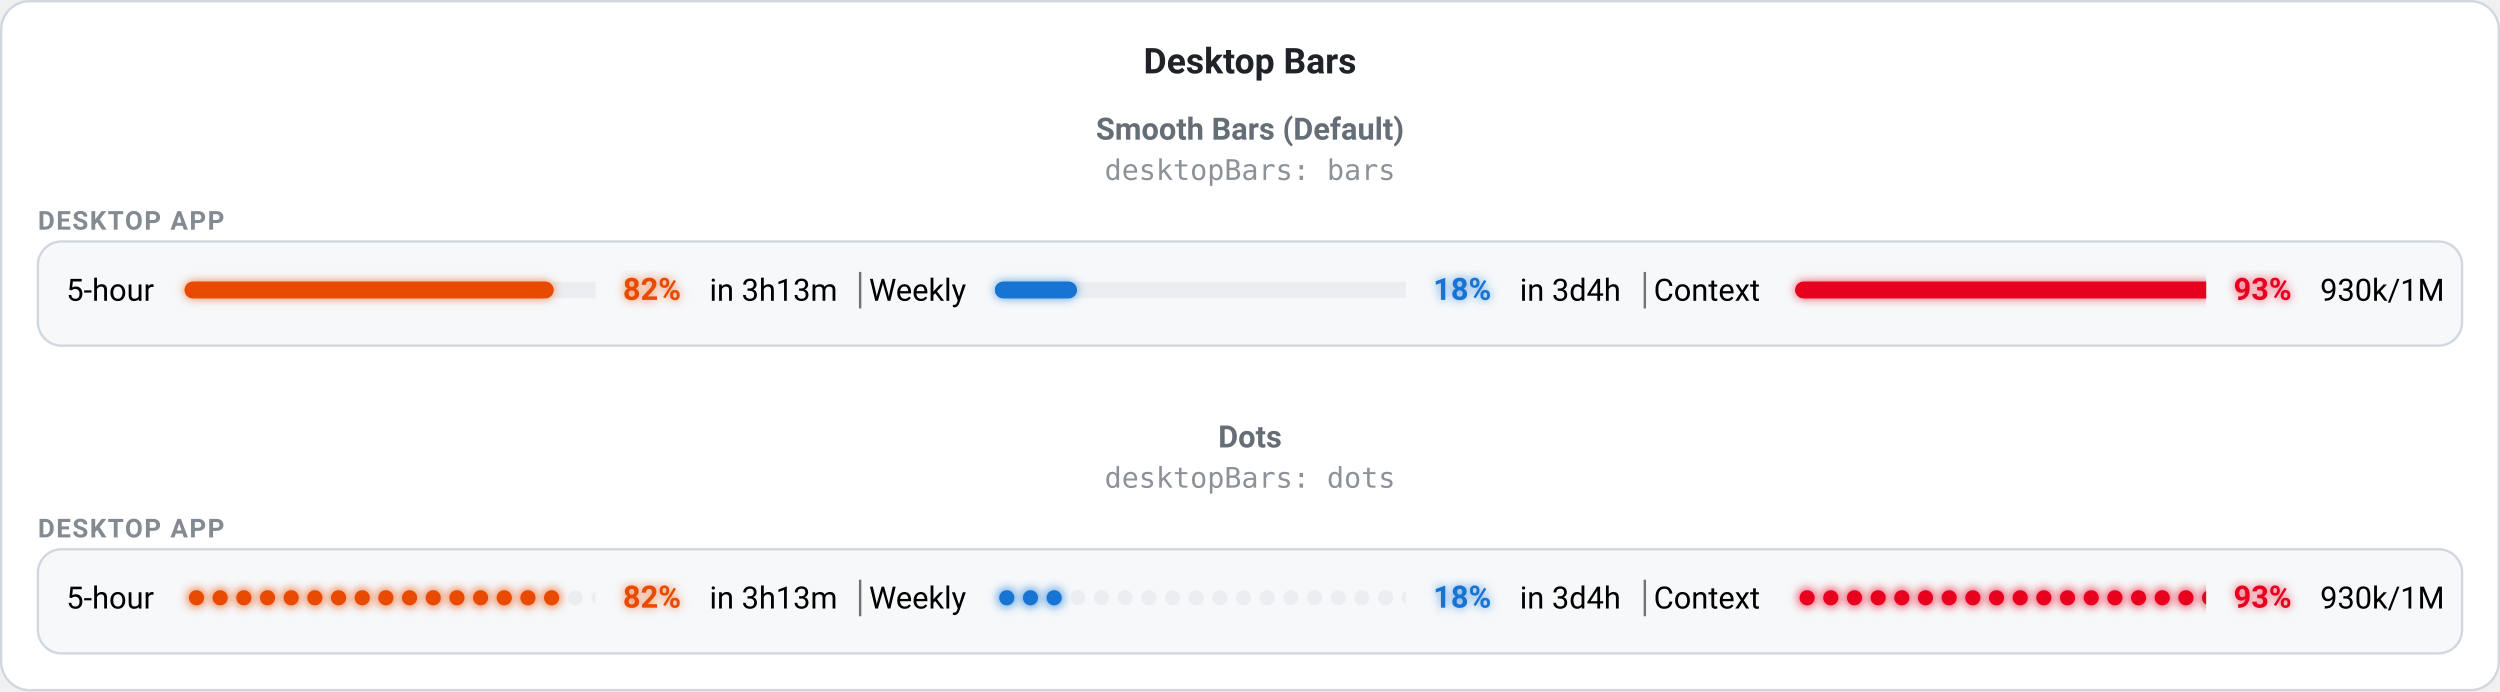
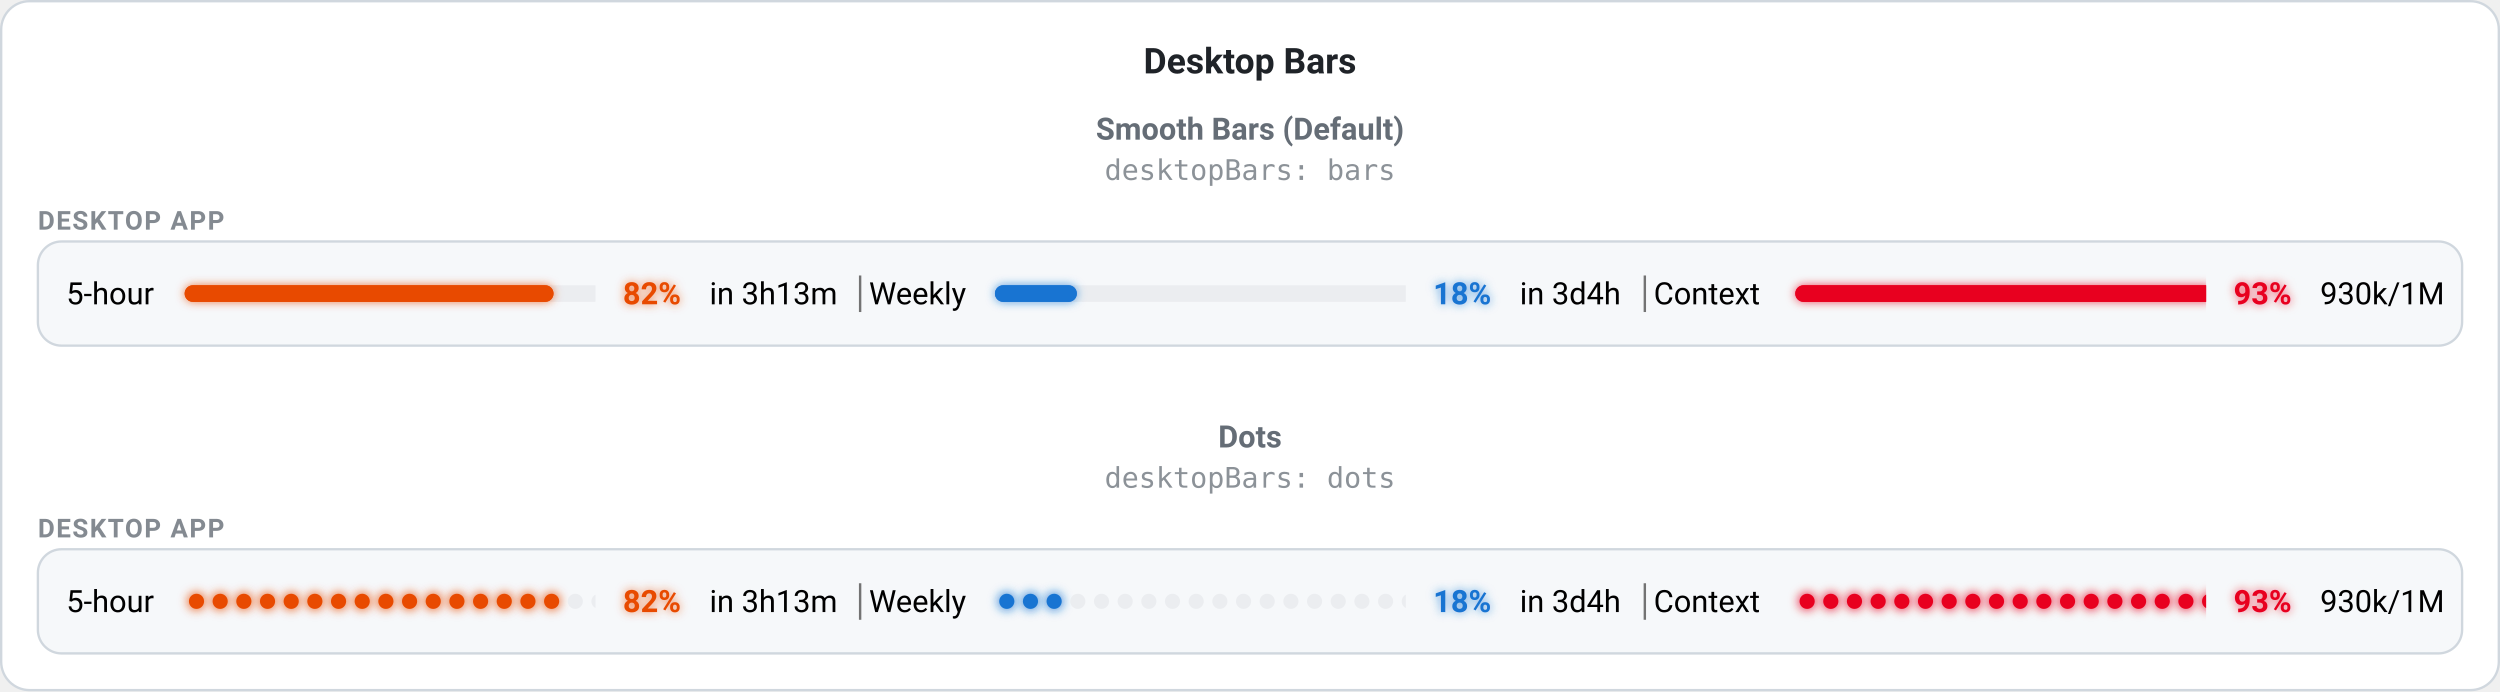
<svg xmlns="http://www.w3.org/2000/svg" width="1056" height="292" viewBox="0 0 1056 292">
  <rect x="0.5" y="0.5" width="1055" height="291" rx="12" fill="#FFFFFF" stroke="#D0D7DE" />
  <text x="528" y="31" font-family="'Segoe UI', system-ui, -apple-system, Roboto, sans-serif" font-size="15" font-weight="600" fill="#1F2328" text-anchor="middle">Desktop Bars</text>
  <text x="528" y="59" font-family="'Segoe UI', system-ui, -apple-system, Roboto, sans-serif" font-size="13" font-weight="600" fill="#656D76" text-anchor="middle">Smooth Bars (Default)</text>
  <text x="528" y="76" font-family="'Cascadia Mono', 'JetBrains Mono', Consolas, 'DejaVu Sans Mono', monospace" font-size="12" fill="#656D76" fill-opacity="0.75" text-anchor="middle" xml:space="preserve">desktopBars: bars</text>
  <text x="16" y="97" font-family="'Segoe UI', system-ui, -apple-system, Roboto, sans-serif" font-size="11" font-weight="600" letter-spacing="0.6" fill="#656D76" fill-opacity="0.8">DESKTOP APP</text>
  <rect x="16" y="102" width="1024" height="44" rx="10" fill="#F6F8FA" stroke="#D0D7DE" />
-   <text x="28.00" y="127.05" font-family="'Segoe UI', system-ui, -apple-system, Roboto, sans-serif" font-size="13" fill="#000000" textLength="42.00" lengthAdjust="spacing" xml:space="preserve">5-hour </text>
+   <text x="28.00" y="128.55" font-family="'Segoe UI', system-ui, -apple-system, Roboto, sans-serif" font-size="13" fill="#000000" textLength="42.00" lengthAdjust="spacing" xml:space="preserve">5-hour </text>
  <svg x="70.00" y="114" width="181.53" height="20" overflow="hidden">
    <svg x="0.00" y="0" width="206.00" height="20" viewBox="0 0 309 30" preserveAspectRatio="xMinYMid meet">
      <defs>
        <filter id="r1" x="-100%" y="-200%" width="300%" height="500%">
          <feGaussianBlur stdDeviation="3" />
        </filter>
      </defs>
      <defs>
        <clipPath id="c1">
-           <rect x="12" y="7.5" width="233.70" height="10.5" rx="5.25" />
+           <rect x="12" y="9.75" width="233.70" height="10.5" rx="5.25" />
        </clipPath>
      </defs>
-       <rect data-role="track" x="12" y="7.5" width="285" height="10.5" rx="5.25" fill="#EBEDF0" />
+       <rect data-role="track" x="12" y="9.75" width="285" height="10.5" rx="5.25" fill="#EBEDF0" />
      <g filter="url(#r1)" opacity="0.7">
        <g clip-path="url(#c1)">
-           <rect data-role="slice-halo-tip" x="12" y="7.5" width="233.70" height="10.5" fill="#E84A00" />
-           <rect data-role="slice-halo" x="12.00" y="7.5" width="233.70" height="10.5" fill="#E84A00" data-grow="82.0" />
+           <rect data-role="slice-halo-tip" x="12" y="9.75" width="233.70" height="10.5" fill="#E84A00" />
+           <rect data-role="slice-halo" x="12.00" y="9.75" width="233.70" height="10.5" fill="#E84A00" data-grow="82.0" />
        </g>
      </g>
      <g clip-path="url(#c1)">
-         <rect data-role="slice-tip" x="12" y="7.5" width="233.70" height="10.5" fill="#E84A00" />
-         <rect data-role="slice" x="12.00" y="7.5" width="233.70" height="10.5" fill="#E84A00" data-grow="82.0" />
+         <rect data-role="slice-tip" x="12" y="9.75" width="233.70" height="10.5" fill="#E84A00" />
+         <rect data-role="slice" x="12.00" y="9.75" width="233.70" height="10.5" fill="#E84A00" data-grow="82.0" />
      </g>
    </svg>
  </svg>
  <svg x="255.13" y="114" width="41.33" height="20" viewBox="0 0 62 30" preserveAspectRatio="xMinYMid meet">
    <defs>
      <filter id="r2" x="-100%" y="-200%" width="300%" height="500%">
        <feGaussianBlur stdDeviation="3" />
      </filter>
    </defs>
-     <text data-role="pct-halo" x="12" y="19.0" font-family="system-ui, -apple-system, 'Segoe UI', Roboto, sans-serif" font-size="19.5" font-weight="700" fill="#E84A00" filter="url(#r2)" opacity="0.7">82%</text>
-     <text data-role="pct" x="12" y="19.0" font-family="system-ui, -apple-system, 'Segoe UI', Roboto, sans-serif" font-size="19.5" font-weight="700" fill="#E84A00">82%</text>
-   </svg>
-   <text x="296.47" y="127.05" font-family="'Segoe UI', system-ui, -apple-system, Roboto, sans-serif" font-size="13" fill="#000000" textLength="58.80" lengthAdjust="spacing" xml:space="preserve"> in 3h13m</text>
-   <text x="355.27" y="127.05" font-family="'Segoe UI', system-ui, -apple-system, Roboto, sans-serif" font-size="13" fill="#737373" textLength="11.80" lengthAdjust="spacing" xml:space="preserve"> │ </text>
-   <text x="367.07" y="127.05" font-family="'Segoe UI', system-ui, -apple-system, Roboto, sans-serif" font-size="13" fill="#000000" textLength="45.20" lengthAdjust="spacing" xml:space="preserve">Weekly </text>
+     <text data-role="pct-halo" x="12" y="21.8" font-family="system-ui, -apple-system, 'Segoe UI', Roboto, sans-serif" font-size="19.5" font-weight="700" fill="#E84A00" filter="url(#r2)" opacity="0.7">82%</text>
+     <text data-role="pct" x="12" y="21.8" font-family="system-ui, -apple-system, 'Segoe UI', Roboto, sans-serif" font-size="19.5" font-weight="700" fill="#E84A00">82%</text>
+   </svg>
+   <text x="296.47" y="128.55" font-family="'Segoe UI', system-ui, -apple-system, Roboto, sans-serif" font-size="13" fill="#000000" textLength="58.80" lengthAdjust="spacing" xml:space="preserve"> in 3h13m</text>
+   <text x="355.27" y="128.55" font-family="'Segoe UI', system-ui, -apple-system, Roboto, sans-serif" font-size="13" fill="#737373" textLength="11.80" lengthAdjust="spacing" xml:space="preserve"> │ </text>
+   <text x="367.07" y="128.55" font-family="'Segoe UI', system-ui, -apple-system, Roboto, sans-serif" font-size="13" fill="#000000" textLength="45.20" lengthAdjust="spacing" xml:space="preserve">Weekly </text>
  <svg x="412.27" y="114" width="181.53" height="20" overflow="hidden">
    <svg x="0.00" y="0" width="206.00" height="20" viewBox="0 0 309 30" preserveAspectRatio="xMinYMid meet">
      <defs>
        <filter id="r3" x="-100%" y="-200%" width="300%" height="500%">
          <feGaussianBlur stdDeviation="3" />
        </filter>
      </defs>
      <defs>
        <clipPath id="c3">
-           <rect x="12" y="7.5" width="51.87" height="10.5" rx="5.25" />
+           <rect x="12" y="9.75" width="51.87" height="10.5" rx="5.25" />
        </clipPath>
      </defs>
-       <rect data-role="track" x="12" y="7.5" width="285" height="10.5" rx="5.25" fill="#EBEDF0" />
+       <rect data-role="track" x="12" y="9.75" width="285" height="10.5" rx="5.25" fill="#EBEDF0" />
      <g filter="url(#r3)" opacity="0.7">
        <g clip-path="url(#c3)">
-           <rect data-role="slice-halo-tip" x="12" y="7.5" width="51.87" height="10.5" fill="#1874D2" />
-           <rect data-role="slice-halo" x="12.00" y="7.5" width="51.87" height="10.5" fill="#1874D2" data-grow="18.2" />
+           <rect data-role="slice-halo-tip" x="12" y="9.75" width="51.87" height="10.5" fill="#1874D2" />
+           <rect data-role="slice-halo" x="12.00" y="9.75" width="51.87" height="10.5" fill="#1874D2" data-grow="18.2" />
        </g>
      </g>
      <g clip-path="url(#c3)">
-         <rect data-role="slice-tip" x="12" y="7.5" width="51.87" height="10.5" fill="#1874D2" />
-         <rect data-role="slice" x="12.00" y="7.5" width="51.87" height="10.5" fill="#1874D2" data-grow="18.2" />
+         <rect data-role="slice-tip" x="12" y="9.75" width="51.87" height="10.5" fill="#1874D2" />
+         <rect data-role="slice" x="12.00" y="9.75" width="51.87" height="10.5" fill="#1874D2" data-grow="18.2" />
      </g>
    </svg>
  </svg>
  <svg x="597.40" y="114" width="41.33" height="20" viewBox="0 0 62 30" preserveAspectRatio="xMinYMid meet">
    <defs>
      <filter id="r4" x="-100%" y="-200%" width="300%" height="500%">
        <feGaussianBlur stdDeviation="3" />
      </filter>
    </defs>
-     <text data-role="pct-halo" x="12" y="19.0" font-family="system-ui, -apple-system, 'Segoe UI', Roboto, sans-serif" font-size="19.5" font-weight="700" fill="#1874D2" filter="url(#r4)" opacity="0.7">18%</text>
-     <text data-role="pct" x="12" y="19.0" font-family="system-ui, -apple-system, 'Segoe UI', Roboto, sans-serif" font-size="19.5" font-weight="700" fill="#1874D2">18%</text>
-   </svg>
-   <text x="638.73" y="127.05" font-family="'Segoe UI', system-ui, -apple-system, Roboto, sans-serif" font-size="13" fill="#000000" textLength="48.00" lengthAdjust="spacing" xml:space="preserve"> in 3d4h</text>
-   <text x="686.73" y="127.05" font-family="'Segoe UI', system-ui, -apple-system, Roboto, sans-serif" font-size="13" fill="#737373" textLength="11.80" lengthAdjust="spacing" xml:space="preserve"> │ </text>
-   <text x="698.53" y="127.05" font-family="'Segoe UI', system-ui, -apple-system, Roboto, sans-serif" font-size="13" fill="#000000" textLength="51.80" lengthAdjust="spacing" xml:space="preserve">Context </text>
+     <text data-role="pct-halo" x="12" y="21.8" font-family="system-ui, -apple-system, 'Segoe UI', Roboto, sans-serif" font-size="19.5" font-weight="700" fill="#1874D2" filter="url(#r4)" opacity="0.7">18%</text>
+     <text data-role="pct" x="12" y="21.8" font-family="system-ui, -apple-system, 'Segoe UI', Roboto, sans-serif" font-size="19.5" font-weight="700" fill="#1874D2">18%</text>
+   </svg>
+   <text x="638.73" y="128.55" font-family="'Segoe UI', system-ui, -apple-system, Roboto, sans-serif" font-size="13" fill="#000000" textLength="48.00" lengthAdjust="spacing" xml:space="preserve"> in 3d4h</text>
+   <text x="686.73" y="128.55" font-family="'Segoe UI', system-ui, -apple-system, Roboto, sans-serif" font-size="13" fill="#737373" textLength="11.80" lengthAdjust="spacing" xml:space="preserve"> │ </text>
+   <text x="698.53" y="128.55" font-family="'Segoe UI', system-ui, -apple-system, Roboto, sans-serif" font-size="13" fill="#000000" textLength="51.80" lengthAdjust="spacing" xml:space="preserve">Context </text>
  <svg x="750.33" y="114" width="181.53" height="20" overflow="hidden">
    <svg x="0.00" y="0" width="206.00" height="20" viewBox="0 0 309 30" preserveAspectRatio="xMinYMid meet">
      <defs>
        <filter id="r5" x="-100%" y="-200%" width="300%" height="500%">
          <feGaussianBlur stdDeviation="3" />
        </filter>
      </defs>
      <defs>
        <clipPath id="c5">
-           <rect x="12" y="7.5" width="265.05" height="10.5" rx="5.25" />
+           <rect x="12" y="9.75" width="265.05" height="10.5" rx="5.25" />
        </clipPath>
      </defs>
-       <rect data-role="track" x="12" y="7.5" width="285" height="10.5" rx="5.25" fill="#EBEDF0" />
+       <rect data-role="track" x="12" y="9.75" width="285" height="10.5" rx="5.25" fill="#EBEDF0" />
      <g filter="url(#r5)" opacity="0.7">
        <g clip-path="url(#c5)">
-           <rect data-role="slice-halo-tip" x="12" y="7.5" width="265.05" height="10.5" fill="#E8001F" />
-           <rect data-role="slice-halo" x="12.00" y="7.5" width="265.05" height="10.5" fill="#E8001F" data-grow="93.0" />
+           <rect data-role="slice-halo-tip" x="12" y="9.75" width="265.05" height="10.5" fill="#E8001F" />
+           <rect data-role="slice-halo" x="12.00" y="9.75" width="265.05" height="10.5" fill="#E8001F" data-grow="93.0" />
        </g>
      </g>
      <g clip-path="url(#c5)">
-         <rect data-role="slice-tip" x="12" y="7.5" width="265.05" height="10.5" fill="#E8001F" />
-         <rect data-role="slice" x="12.00" y="7.5" width="265.05" height="10.5" fill="#E8001F" data-grow="93.0" />
+         <rect data-role="slice-tip" x="12" y="9.75" width="265.05" height="10.5" fill="#E8001F" />
+         <rect data-role="slice" x="12.00" y="9.75" width="265.05" height="10.5" fill="#E8001F" data-grow="93.0" />
      </g>
    </svg>
  </svg>
  <svg x="935.47" y="114" width="41.33" height="20" viewBox="0 0 62 30" preserveAspectRatio="xMinYMid meet">
    <defs>
      <filter id="r6" x="-100%" y="-200%" width="300%" height="500%">
        <feGaussianBlur stdDeviation="3" />
      </filter>
    </defs>
-     <text data-role="pct-halo" x="12" y="19.0" font-family="system-ui, -apple-system, 'Segoe UI', Roboto, sans-serif" font-size="19.5" font-weight="700" fill="#E8001F" filter="url(#r6)" opacity="0.7">93%</text>
-     <text data-role="pct" x="12" y="19.0" font-family="system-ui, -apple-system, 'Segoe UI', Roboto, sans-serif" font-size="19.5" font-weight="700" fill="#E8001F">93%</text>
-   </svg>
-   <text x="976.80" y="127.05" font-family="'Segoe UI', system-ui, -apple-system, Roboto, sans-serif" font-size="13" fill="#000000" textLength="51.20" lengthAdjust="spacing" xml:space="preserve"> 930k/1M</text>
+     <text data-role="pct-halo" x="12" y="21.8" font-family="system-ui, -apple-system, 'Segoe UI', Roboto, sans-serif" font-size="19.5" font-weight="700" fill="#E8001F" filter="url(#r6)" opacity="0.7">93%</text>
+     <text data-role="pct" x="12" y="21.8" font-family="system-ui, -apple-system, 'Segoe UI', Roboto, sans-serif" font-size="19.5" font-weight="700" fill="#E8001F">93%</text>
+   </svg>
+   <text x="976.80" y="128.55" font-family="'Segoe UI', system-ui, -apple-system, Roboto, sans-serif" font-size="13" fill="#000000" textLength="51.20" lengthAdjust="spacing" xml:space="preserve"> 930k/1M</text>
  <text x="528" y="189" font-family="'Segoe UI', system-ui, -apple-system, Roboto, sans-serif" font-size="13" font-weight="600" fill="#656D76" text-anchor="middle">Dots</text>
  <text x="528" y="206" font-family="'Cascadia Mono', 'JetBrains Mono', Consolas, 'DejaVu Sans Mono', monospace" font-size="12" fill="#656D76" fill-opacity="0.75" text-anchor="middle" xml:space="preserve">desktopBars: dots</text>
  <text x="16" y="227" font-family="'Segoe UI', system-ui, -apple-system, Roboto, sans-serif" font-size="11" font-weight="600" letter-spacing="0.6" fill="#656D76" fill-opacity="0.8">DESKTOP APP</text>
  <rect x="16" y="232" width="1024" height="44" rx="10" fill="#F6F8FA" stroke="#D0D7DE" />
-   <text x="28.00" y="257.05" font-family="'Segoe UI', system-ui, -apple-system, Roboto, sans-serif" font-size="13" fill="#000000" textLength="42.00" lengthAdjust="spacing" xml:space="preserve">5-hour </text>
+   <text x="28.00" y="258.55" font-family="'Segoe UI', system-ui, -apple-system, Roboto, sans-serif" font-size="13" fill="#000000" textLength="42.00" lengthAdjust="spacing" xml:space="preserve">5-hour </text>
  <svg x="70.00" y="244" width="181.53" height="20" overflow="hidden">
    <svg x="0.00" y="0" width="206.00" height="20" viewBox="0 0 309 30" preserveAspectRatio="xMinYMid meet">
      <defs>
        <filter id="r7" x="-100%" y="-200%" width="300%" height="500%">
          <feGaussianBlur stdDeviation="3" />
        </filter>
      </defs>
-       <circle data-role="dot-halo" cx="19.5" cy="12.75" r="6" fill="#E84A00" filter="url(#r7)" opacity="0.7" />
-       <circle data-role="dot" cx="19.5" cy="12.75" r="4.8" fill="#E84A00" />
-       <circle data-role="dot-halo" cx="34.5" cy="12.75" r="6" fill="#E84A00" filter="url(#r7)" opacity="0.7" />
-       <circle data-role="dot" cx="34.5" cy="12.75" r="4.8" fill="#E84A00" />
-       <circle data-role="dot-halo" cx="49.5" cy="12.75" r="6" fill="#E84A00" filter="url(#r7)" opacity="0.7" />
-       <circle data-role="dot" cx="49.5" cy="12.75" r="4.8" fill="#E84A00" />
-       <circle data-role="dot-halo" cx="64.5" cy="12.75" r="6" fill="#E84A00" filter="url(#r7)" opacity="0.7" />
-       <circle data-role="dot" cx="64.5" cy="12.75" r="4.8" fill="#E84A00" />
-       <circle data-role="dot-halo" cx="79.5" cy="12.75" r="6" fill="#E84A00" filter="url(#r7)" opacity="0.7" />
-       <circle data-role="dot" cx="79.5" cy="12.75" r="4.8" fill="#E84A00" />
-       <circle data-role="dot-halo" cx="94.5" cy="12.75" r="6" fill="#E84A00" filter="url(#r7)" opacity="0.7" />
-       <circle data-role="dot" cx="94.5" cy="12.75" r="4.8" fill="#E84A00" />
-       <circle data-role="dot-halo" cx="109.5" cy="12.75" r="6" fill="#E84A00" filter="url(#r7)" opacity="0.7" />
-       <circle data-role="dot" cx="109.5" cy="12.75" r="4.8" fill="#E84A00" />
-       <circle data-role="dot-halo" cx="124.5" cy="12.75" r="6" fill="#E84A00" filter="url(#r7)" opacity="0.7" />
-       <circle data-role="dot" cx="124.5" cy="12.75" r="4.8" fill="#E84A00" />
-       <circle data-role="dot-halo" cx="139.5" cy="12.75" r="6" fill="#E84A00" filter="url(#r7)" opacity="0.7" />
-       <circle data-role="dot" cx="139.5" cy="12.75" r="4.8" fill="#E84A00" />
-       <circle data-role="dot-halo" cx="154.5" cy="12.75" r="6" fill="#E84A00" filter="url(#r7)" opacity="0.7" />
-       <circle data-role="dot" cx="154.5" cy="12.75" r="4.8" fill="#E84A00" />
-       <circle data-role="dot-halo" cx="169.5" cy="12.75" r="6" fill="#E84A00" filter="url(#r7)" opacity="0.7" />
-       <circle data-role="dot" cx="169.5" cy="12.75" r="4.8" fill="#E84A00" />
-       <circle data-role="dot-halo" cx="184.5" cy="12.75" r="6" fill="#E84A00" filter="url(#r7)" opacity="0.7" />
-       <circle data-role="dot" cx="184.5" cy="12.75" r="4.8" fill="#E84A00" />
-       <circle data-role="dot-halo" cx="199.5" cy="12.75" r="6" fill="#E84A00" filter="url(#r7)" opacity="0.7" />
-       <circle data-role="dot" cx="199.5" cy="12.75" r="4.8" fill="#E84A00" />
-       <circle data-role="dot-halo" cx="214.5" cy="12.75" r="6" fill="#E84A00" filter="url(#r7)" opacity="0.7" />
-       <circle data-role="dot" cx="214.5" cy="12.75" r="4.8" fill="#E84A00" />
-       <circle data-role="dot-halo" cx="229.5" cy="12.75" r="6" fill="#E84A00" filter="url(#r7)" opacity="0.7" />
-       <circle data-role="dot" cx="229.5" cy="12.75" r="4.8" fill="#E84A00" />
-       <circle data-role="dot-halo" cx="244.5" cy="12.75" r="6" fill="#E84A00" filter="url(#r7)" opacity="0.7" />
-       <circle data-role="dot" cx="244.5" cy="12.75" r="4.8" fill="#E84A00" />
-       <circle data-role="dot" cx="259.5" cy="12.75" r="4.8" fill="#EBEDF0" />
-       <circle data-role="dot" cx="274.5" cy="12.75" r="4.8" fill="#EBEDF0" />
-       <circle data-role="dot" cx="289.5" cy="12.75" r="4.8" fill="#EBEDF0" />
+       <circle data-role="dot-halo" cx="19.5" cy="15" r="6" fill="#E84A00" filter="url(#r7)" opacity="0.7" />
+       <circle data-role="dot" cx="19.5" cy="15" r="4.8" fill="#E84A00" />
+       <circle data-role="dot-halo" cx="34.5" cy="15" r="6" fill="#E84A00" filter="url(#r7)" opacity="0.7" />
+       <circle data-role="dot" cx="34.5" cy="15" r="4.8" fill="#E84A00" />
+       <circle data-role="dot-halo" cx="49.5" cy="15" r="6" fill="#E84A00" filter="url(#r7)" opacity="0.7" />
+       <circle data-role="dot" cx="49.5" cy="15" r="4.8" fill="#E84A00" />
+       <circle data-role="dot-halo" cx="64.5" cy="15" r="6" fill="#E84A00" filter="url(#r7)" opacity="0.7" />
+       <circle data-role="dot" cx="64.5" cy="15" r="4.8" fill="#E84A00" />
+       <circle data-role="dot-halo" cx="79.5" cy="15" r="6" fill="#E84A00" filter="url(#r7)" opacity="0.7" />
+       <circle data-role="dot" cx="79.5" cy="15" r="4.8" fill="#E84A00" />
+       <circle data-role="dot-halo" cx="94.5" cy="15" r="6" fill="#E84A00" filter="url(#r7)" opacity="0.7" />
+       <circle data-role="dot" cx="94.5" cy="15" r="4.8" fill="#E84A00" />
+       <circle data-role="dot-halo" cx="109.5" cy="15" r="6" fill="#E84A00" filter="url(#r7)" opacity="0.7" />
+       <circle data-role="dot" cx="109.5" cy="15" r="4.8" fill="#E84A00" />
+       <circle data-role="dot-halo" cx="124.5" cy="15" r="6" fill="#E84A00" filter="url(#r7)" opacity="0.7" />
+       <circle data-role="dot" cx="124.5" cy="15" r="4.8" fill="#E84A00" />
+       <circle data-role="dot-halo" cx="139.5" cy="15" r="6" fill="#E84A00" filter="url(#r7)" opacity="0.7" />
+       <circle data-role="dot" cx="139.5" cy="15" r="4.8" fill="#E84A00" />
+       <circle data-role="dot-halo" cx="154.5" cy="15" r="6" fill="#E84A00" filter="url(#r7)" opacity="0.7" />
+       <circle data-role="dot" cx="154.5" cy="15" r="4.8" fill="#E84A00" />
+       <circle data-role="dot-halo" cx="169.5" cy="15" r="6" fill="#E84A00" filter="url(#r7)" opacity="0.7" />
+       <circle data-role="dot" cx="169.5" cy="15" r="4.8" fill="#E84A00" />
+       <circle data-role="dot-halo" cx="184.5" cy="15" r="6" fill="#E84A00" filter="url(#r7)" opacity="0.7" />
+       <circle data-role="dot" cx="184.5" cy="15" r="4.8" fill="#E84A00" />
+       <circle data-role="dot-halo" cx="199.5" cy="15" r="6" fill="#E84A00" filter="url(#r7)" opacity="0.7" />
+       <circle data-role="dot" cx="199.5" cy="15" r="4.8" fill="#E84A00" />
+       <circle data-role="dot-halo" cx="214.5" cy="15" r="6" fill="#E84A00" filter="url(#r7)" opacity="0.7" />
+       <circle data-role="dot" cx="214.5" cy="15" r="4.8" fill="#E84A00" />
+       <circle data-role="dot-halo" cx="229.5" cy="15" r="6" fill="#E84A00" filter="url(#r7)" opacity="0.7" />
+       <circle data-role="dot" cx="229.5" cy="15" r="4.8" fill="#E84A00" />
+       <circle data-role="dot-halo" cx="244.5" cy="15" r="6" fill="#E84A00" filter="url(#r7)" opacity="0.7" />
+       <circle data-role="dot" cx="244.5" cy="15" r="4.8" fill="#E84A00" />
+       <circle data-role="dot" cx="259.5" cy="15" r="4.8" fill="#EBEDF0" />
+       <circle data-role="dot" cx="274.5" cy="15" r="4.8" fill="#EBEDF0" />
+       <circle data-role="dot" cx="289.5" cy="15" r="4.8" fill="#EBEDF0" />
    </svg>
  </svg>
  <svg x="255.13" y="244" width="41.33" height="20" viewBox="0 0 62 30" preserveAspectRatio="xMinYMid meet">
    <defs>
      <filter id="r8" x="-100%" y="-200%" width="300%" height="500%">
        <feGaussianBlur stdDeviation="3" />
      </filter>
    </defs>
-     <text data-role="pct-halo" x="12" y="19.0" font-family="system-ui, -apple-system, 'Segoe UI', Roboto, sans-serif" font-size="19.5" font-weight="700" fill="#E84A00" filter="url(#r8)" opacity="0.7">82%</text>
-     <text data-role="pct" x="12" y="19.0" font-family="system-ui, -apple-system, 'Segoe UI', Roboto, sans-serif" font-size="19.5" font-weight="700" fill="#E84A00">82%</text>
-   </svg>
-   <text x="296.47" y="257.05" font-family="'Segoe UI', system-ui, -apple-system, Roboto, sans-serif" font-size="13" fill="#000000" textLength="58.80" lengthAdjust="spacing" xml:space="preserve"> in 3h13m</text>
-   <text x="355.27" y="257.05" font-family="'Segoe UI', system-ui, -apple-system, Roboto, sans-serif" font-size="13" fill="#737373" textLength="11.80" lengthAdjust="spacing" xml:space="preserve"> │ </text>
-   <text x="367.07" y="257.05" font-family="'Segoe UI', system-ui, -apple-system, Roboto, sans-serif" font-size="13" fill="#000000" textLength="45.20" lengthAdjust="spacing" xml:space="preserve">Weekly </text>
+     <text data-role="pct-halo" x="12" y="21.8" font-family="system-ui, -apple-system, 'Segoe UI', Roboto, sans-serif" font-size="19.5" font-weight="700" fill="#E84A00" filter="url(#r8)" opacity="0.7">82%</text>
+     <text data-role="pct" x="12" y="21.8" font-family="system-ui, -apple-system, 'Segoe UI', Roboto, sans-serif" font-size="19.5" font-weight="700" fill="#E84A00">82%</text>
+   </svg>
+   <text x="296.47" y="258.55" font-family="'Segoe UI', system-ui, -apple-system, Roboto, sans-serif" font-size="13" fill="#000000" textLength="58.80" lengthAdjust="spacing" xml:space="preserve"> in 3h13m</text>
+   <text x="355.27" y="258.55" font-family="'Segoe UI', system-ui, -apple-system, Roboto, sans-serif" font-size="13" fill="#737373" textLength="11.80" lengthAdjust="spacing" xml:space="preserve"> │ </text>
+   <text x="367.07" y="258.55" font-family="'Segoe UI', system-ui, -apple-system, Roboto, sans-serif" font-size="13" fill="#000000" textLength="45.20" lengthAdjust="spacing" xml:space="preserve">Weekly </text>
  <svg x="412.27" y="244" width="181.53" height="20" overflow="hidden">
    <svg x="0.00" y="0" width="206.00" height="20" viewBox="0 0 309 30" preserveAspectRatio="xMinYMid meet">
      <defs>
        <filter id="r9" x="-100%" y="-200%" width="300%" height="500%">
          <feGaussianBlur stdDeviation="3" />
        </filter>
      </defs>
-       <circle data-role="dot-halo" cx="19.5" cy="12.75" r="6" fill="#1874D2" filter="url(#r9)" opacity="0.7" />
-       <circle data-role="dot" cx="19.5" cy="12.75" r="4.8" fill="#1874D2" />
-       <circle data-role="dot-halo" cx="34.5" cy="12.75" r="6" fill="#1874D2" filter="url(#r9)" opacity="0.7" />
-       <circle data-role="dot" cx="34.5" cy="12.75" r="4.8" fill="#1874D2" />
-       <circle data-role="dot-halo" cx="49.5" cy="12.75" r="6" fill="#1874D2" filter="url(#r9)" opacity="0.7" />
-       <circle data-role="dot" cx="49.5" cy="12.75" r="4.8" fill="#1874D2" />
-       <circle data-role="dot" cx="64.5" cy="12.75" r="4.8" fill="#EBEDF0" />
-       <circle data-role="dot" cx="79.5" cy="12.75" r="4.8" fill="#EBEDF0" />
-       <circle data-role="dot" cx="94.5" cy="12.75" r="4.8" fill="#EBEDF0" />
-       <circle data-role="dot" cx="109.5" cy="12.75" r="4.8" fill="#EBEDF0" />
-       <circle data-role="dot" cx="124.5" cy="12.75" r="4.8" fill="#EBEDF0" />
-       <circle data-role="dot" cx="139.5" cy="12.75" r="4.8" fill="#EBEDF0" />
-       <circle data-role="dot" cx="154.5" cy="12.75" r="4.8" fill="#EBEDF0" />
-       <circle data-role="dot" cx="169.5" cy="12.75" r="4.8" fill="#EBEDF0" />
-       <circle data-role="dot" cx="184.5" cy="12.75" r="4.8" fill="#EBEDF0" />
-       <circle data-role="dot" cx="199.5" cy="12.75" r="4.8" fill="#EBEDF0" />
-       <circle data-role="dot" cx="214.5" cy="12.75" r="4.8" fill="#EBEDF0" />
-       <circle data-role="dot" cx="229.5" cy="12.75" r="4.8" fill="#EBEDF0" />
-       <circle data-role="dot" cx="244.5" cy="12.75" r="4.8" fill="#EBEDF0" />
-       <circle data-role="dot" cx="259.5" cy="12.75" r="4.8" fill="#EBEDF0" />
-       <circle data-role="dot" cx="274.5" cy="12.75" r="4.8" fill="#EBEDF0" />
-       <circle data-role="dot" cx="289.5" cy="12.75" r="4.8" fill="#EBEDF0" />
+       <circle data-role="dot-halo" cx="19.5" cy="15" r="6" fill="#1874D2" filter="url(#r9)" opacity="0.7" />
+       <circle data-role="dot" cx="19.5" cy="15" r="4.8" fill="#1874D2" />
+       <circle data-role="dot-halo" cx="34.5" cy="15" r="6" fill="#1874D2" filter="url(#r9)" opacity="0.7" />
+       <circle data-role="dot" cx="34.5" cy="15" r="4.8" fill="#1874D2" />
+       <circle data-role="dot-halo" cx="49.5" cy="15" r="6" fill="#1874D2" filter="url(#r9)" opacity="0.7" />
+       <circle data-role="dot" cx="49.5" cy="15" r="4.8" fill="#1874D2" />
+       <circle data-role="dot" cx="64.5" cy="15" r="4.8" fill="#EBEDF0" />
+       <circle data-role="dot" cx="79.5" cy="15" r="4.8" fill="#EBEDF0" />
+       <circle data-role="dot" cx="94.5" cy="15" r="4.8" fill="#EBEDF0" />
+       <circle data-role="dot" cx="109.5" cy="15" r="4.8" fill="#EBEDF0" />
+       <circle data-role="dot" cx="124.5" cy="15" r="4.8" fill="#EBEDF0" />
+       <circle data-role="dot" cx="139.5" cy="15" r="4.8" fill="#EBEDF0" />
+       <circle data-role="dot" cx="154.5" cy="15" r="4.8" fill="#EBEDF0" />
+       <circle data-role="dot" cx="169.5" cy="15" r="4.8" fill="#EBEDF0" />
+       <circle data-role="dot" cx="184.5" cy="15" r="4.8" fill="#EBEDF0" />
+       <circle data-role="dot" cx="199.5" cy="15" r="4.8" fill="#EBEDF0" />
+       <circle data-role="dot" cx="214.5" cy="15" r="4.8" fill="#EBEDF0" />
+       <circle data-role="dot" cx="229.5" cy="15" r="4.8" fill="#EBEDF0" />
+       <circle data-role="dot" cx="244.5" cy="15" r="4.8" fill="#EBEDF0" />
+       <circle data-role="dot" cx="259.5" cy="15" r="4.8" fill="#EBEDF0" />
+       <circle data-role="dot" cx="274.5" cy="15" r="4.8" fill="#EBEDF0" />
+       <circle data-role="dot" cx="289.5" cy="15" r="4.8" fill="#EBEDF0" />
    </svg>
  </svg>
  <svg x="597.40" y="244" width="41.33" height="20" viewBox="0 0 62 30" preserveAspectRatio="xMinYMid meet">
    <defs>
      <filter id="r10" x="-100%" y="-200%" width="300%" height="500%">
        <feGaussianBlur stdDeviation="3" />
      </filter>
    </defs>
-     <text data-role="pct-halo" x="12" y="19.0" font-family="system-ui, -apple-system, 'Segoe UI', Roboto, sans-serif" font-size="19.5" font-weight="700" fill="#1874D2" filter="url(#r10)" opacity="0.7">18%</text>
-     <text data-role="pct" x="12" y="19.0" font-family="system-ui, -apple-system, 'Segoe UI', Roboto, sans-serif" font-size="19.5" font-weight="700" fill="#1874D2">18%</text>
-   </svg>
-   <text x="638.73" y="257.05" font-family="'Segoe UI', system-ui, -apple-system, Roboto, sans-serif" font-size="13" fill="#000000" textLength="48.00" lengthAdjust="spacing" xml:space="preserve"> in 3d4h</text>
-   <text x="686.73" y="257.05" font-family="'Segoe UI', system-ui, -apple-system, Roboto, sans-serif" font-size="13" fill="#737373" textLength="11.80" lengthAdjust="spacing" xml:space="preserve"> │ </text>
-   <text x="698.53" y="257.05" font-family="'Segoe UI', system-ui, -apple-system, Roboto, sans-serif" font-size="13" fill="#000000" textLength="51.80" lengthAdjust="spacing" xml:space="preserve">Context </text>
+     <text data-role="pct-halo" x="12" y="21.8" font-family="system-ui, -apple-system, 'Segoe UI', Roboto, sans-serif" font-size="19.5" font-weight="700" fill="#1874D2" filter="url(#r10)" opacity="0.7">18%</text>
+     <text data-role="pct" x="12" y="21.8" font-family="system-ui, -apple-system, 'Segoe UI', Roboto, sans-serif" font-size="19.5" font-weight="700" fill="#1874D2">18%</text>
+   </svg>
+   <text x="638.73" y="258.55" font-family="'Segoe UI', system-ui, -apple-system, Roboto, sans-serif" font-size="13" fill="#000000" textLength="48.00" lengthAdjust="spacing" xml:space="preserve"> in 3d4h</text>
+   <text x="686.73" y="258.55" font-family="'Segoe UI', system-ui, -apple-system, Roboto, sans-serif" font-size="13" fill="#737373" textLength="11.80" lengthAdjust="spacing" xml:space="preserve"> │ </text>
+   <text x="698.53" y="258.55" font-family="'Segoe UI', system-ui, -apple-system, Roboto, sans-serif" font-size="13" fill="#000000" textLength="51.80" lengthAdjust="spacing" xml:space="preserve">Context </text>
  <svg x="750.33" y="244" width="181.53" height="20" overflow="hidden">
    <svg x="0.00" y="0" width="206.00" height="20" viewBox="0 0 309 30" preserveAspectRatio="xMinYMid meet">
      <defs>
        <filter id="r11" x="-100%" y="-200%" width="300%" height="500%">
          <feGaussianBlur stdDeviation="3" />
        </filter>
      </defs>
-       <circle data-role="dot-halo" cx="19.5" cy="12.75" r="6" fill="#E8001F" filter="url(#r11)" opacity="0.7" />
-       <circle data-role="dot" cx="19.5" cy="12.75" r="4.8" fill="#E8001F" />
-       <circle data-role="dot-halo" cx="34.5" cy="12.75" r="6" fill="#E8001F" filter="url(#r11)" opacity="0.7" />
-       <circle data-role="dot" cx="34.5" cy="12.75" r="4.8" fill="#E8001F" />
-       <circle data-role="dot-halo" cx="49.5" cy="12.75" r="6" fill="#E8001F" filter="url(#r11)" opacity="0.7" />
-       <circle data-role="dot" cx="49.5" cy="12.75" r="4.8" fill="#E8001F" />
-       <circle data-role="dot-halo" cx="64.5" cy="12.75" r="6" fill="#E8001F" filter="url(#r11)" opacity="0.7" />
-       <circle data-role="dot" cx="64.5" cy="12.75" r="4.8" fill="#E8001F" />
-       <circle data-role="dot-halo" cx="79.5" cy="12.75" r="6" fill="#E8001F" filter="url(#r11)" opacity="0.7" />
-       <circle data-role="dot" cx="79.5" cy="12.75" r="4.8" fill="#E8001F" />
-       <circle data-role="dot-halo" cx="94.5" cy="12.75" r="6" fill="#E8001F" filter="url(#r11)" opacity="0.7" />
-       <circle data-role="dot" cx="94.5" cy="12.75" r="4.8" fill="#E8001F" />
-       <circle data-role="dot-halo" cx="109.5" cy="12.75" r="6" fill="#E8001F" filter="url(#r11)" opacity="0.7" />
-       <circle data-role="dot" cx="109.5" cy="12.75" r="4.8" fill="#E8001F" />
-       <circle data-role="dot-halo" cx="124.5" cy="12.75" r="6" fill="#E8001F" filter="url(#r11)" opacity="0.7" />
-       <circle data-role="dot" cx="124.5" cy="12.75" r="4.8" fill="#E8001F" />
-       <circle data-role="dot-halo" cx="139.5" cy="12.75" r="6" fill="#E8001F" filter="url(#r11)" opacity="0.7" />
-       <circle data-role="dot" cx="139.5" cy="12.75" r="4.8" fill="#E8001F" />
-       <circle data-role="dot-halo" cx="154.5" cy="12.75" r="6" fill="#E8001F" filter="url(#r11)" opacity="0.7" />
-       <circle data-role="dot" cx="154.5" cy="12.75" r="4.8" fill="#E8001F" />
-       <circle data-role="dot-halo" cx="169.5" cy="12.75" r="6" fill="#E8001F" filter="url(#r11)" opacity="0.7" />
-       <circle data-role="dot" cx="169.5" cy="12.75" r="4.8" fill="#E8001F" />
-       <circle data-role="dot-halo" cx="184.5" cy="12.75" r="6" fill="#E8001F" filter="url(#r11)" opacity="0.7" />
-       <circle data-role="dot" cx="184.5" cy="12.75" r="4.8" fill="#E8001F" />
-       <circle data-role="dot-halo" cx="199.5" cy="12.75" r="6" fill="#E8001F" filter="url(#r11)" opacity="0.7" />
-       <circle data-role="dot" cx="199.5" cy="12.75" r="4.8" fill="#E8001F" />
-       <circle data-role="dot-halo" cx="214.5" cy="12.75" r="6" fill="#E8001F" filter="url(#r11)" opacity="0.7" />
-       <circle data-role="dot" cx="214.5" cy="12.75" r="4.8" fill="#E8001F" />
-       <circle data-role="dot-halo" cx="229.5" cy="12.75" r="6" fill="#E8001F" filter="url(#r11)" opacity="0.7" />
-       <circle data-role="dot" cx="229.5" cy="12.75" r="4.8" fill="#E8001F" />
-       <circle data-role="dot-halo" cx="244.5" cy="12.75" r="6" fill="#E8001F" filter="url(#r11)" opacity="0.7" />
-       <circle data-role="dot" cx="244.5" cy="12.75" r="4.8" fill="#E8001F" />
-       <circle data-role="dot-halo" cx="259.5" cy="12.75" r="6" fill="#E8001F" filter="url(#r11)" opacity="0.7" />
-       <circle data-role="dot" cx="259.5" cy="12.75" r="4.8" fill="#E8001F" />
-       <circle data-role="dot-halo" cx="274.5" cy="12.75" r="6" fill="#E8001F" filter="url(#r11)" opacity="0.7" />
-       <circle data-role="dot" cx="274.5" cy="12.75" r="4.8" fill="#E8001F" />
-       <circle data-role="dot" cx="289.5" cy="12.75" r="4.8" fill="#EBEDF0" />
+       <circle data-role="dot-halo" cx="19.5" cy="15" r="6" fill="#E8001F" filter="url(#r11)" opacity="0.7" />
+       <circle data-role="dot" cx="19.5" cy="15" r="4.8" fill="#E8001F" />
+       <circle data-role="dot-halo" cx="34.5" cy="15" r="6" fill="#E8001F" filter="url(#r11)" opacity="0.7" />
+       <circle data-role="dot" cx="34.5" cy="15" r="4.8" fill="#E8001F" />
+       <circle data-role="dot-halo" cx="49.5" cy="15" r="6" fill="#E8001F" filter="url(#r11)" opacity="0.7" />
+       <circle data-role="dot" cx="49.5" cy="15" r="4.8" fill="#E8001F" />
+       <circle data-role="dot-halo" cx="64.5" cy="15" r="6" fill="#E8001F" filter="url(#r11)" opacity="0.7" />
+       <circle data-role="dot" cx="64.5" cy="15" r="4.8" fill="#E8001F" />
+       <circle data-role="dot-halo" cx="79.5" cy="15" r="6" fill="#E8001F" filter="url(#r11)" opacity="0.7" />
+       <circle data-role="dot" cx="79.5" cy="15" r="4.8" fill="#E8001F" />
+       <circle data-role="dot-halo" cx="94.5" cy="15" r="6" fill="#E8001F" filter="url(#r11)" opacity="0.7" />
+       <circle data-role="dot" cx="94.5" cy="15" r="4.8" fill="#E8001F" />
+       <circle data-role="dot-halo" cx="109.5" cy="15" r="6" fill="#E8001F" filter="url(#r11)" opacity="0.7" />
+       <circle data-role="dot" cx="109.5" cy="15" r="4.8" fill="#E8001F" />
+       <circle data-role="dot-halo" cx="124.5" cy="15" r="6" fill="#E8001F" filter="url(#r11)" opacity="0.7" />
+       <circle data-role="dot" cx="124.5" cy="15" r="4.8" fill="#E8001F" />
+       <circle data-role="dot-halo" cx="139.5" cy="15" r="6" fill="#E8001F" filter="url(#r11)" opacity="0.7" />
+       <circle data-role="dot" cx="139.5" cy="15" r="4.8" fill="#E8001F" />
+       <circle data-role="dot-halo" cx="154.5" cy="15" r="6" fill="#E8001F" filter="url(#r11)" opacity="0.7" />
+       <circle data-role="dot" cx="154.5" cy="15" r="4.8" fill="#E8001F" />
+       <circle data-role="dot-halo" cx="169.5" cy="15" r="6" fill="#E8001F" filter="url(#r11)" opacity="0.7" />
+       <circle data-role="dot" cx="169.5" cy="15" r="4.8" fill="#E8001F" />
+       <circle data-role="dot-halo" cx="184.5" cy="15" r="6" fill="#E8001F" filter="url(#r11)" opacity="0.7" />
+       <circle data-role="dot" cx="184.5" cy="15" r="4.8" fill="#E8001F" />
+       <circle data-role="dot-halo" cx="199.5" cy="15" r="6" fill="#E8001F" filter="url(#r11)" opacity="0.7" />
+       <circle data-role="dot" cx="199.5" cy="15" r="4.8" fill="#E8001F" />
+       <circle data-role="dot-halo" cx="214.5" cy="15" r="6" fill="#E8001F" filter="url(#r11)" opacity="0.7" />
+       <circle data-role="dot" cx="214.5" cy="15" r="4.8" fill="#E8001F" />
+       <circle data-role="dot-halo" cx="229.5" cy="15" r="6" fill="#E8001F" filter="url(#r11)" opacity="0.7" />
+       <circle data-role="dot" cx="229.5" cy="15" r="4.8" fill="#E8001F" />
+       <circle data-role="dot-halo" cx="244.5" cy="15" r="6" fill="#E8001F" filter="url(#r11)" opacity="0.7" />
+       <circle data-role="dot" cx="244.5" cy="15" r="4.8" fill="#E8001F" />
+       <circle data-role="dot-halo" cx="259.5" cy="15" r="6" fill="#E8001F" filter="url(#r11)" opacity="0.7" />
+       <circle data-role="dot" cx="259.5" cy="15" r="4.8" fill="#E8001F" />
+       <circle data-role="dot-halo" cx="274.5" cy="15" r="6" fill="#E8001F" filter="url(#r11)" opacity="0.7" />
+       <circle data-role="dot" cx="274.5" cy="15" r="4.8" fill="#E8001F" />
+       <circle data-role="dot" cx="289.5" cy="15" r="4.8" fill="#EBEDF0" />
    </svg>
  </svg>
  <svg x="935.47" y="244" width="41.33" height="20" viewBox="0 0 62 30" preserveAspectRatio="xMinYMid meet">
    <defs>
      <filter id="r12" x="-100%" y="-200%" width="300%" height="500%">
        <feGaussianBlur stdDeviation="3" />
      </filter>
    </defs>
-     <text data-role="pct-halo" x="12" y="19.0" font-family="system-ui, -apple-system, 'Segoe UI', Roboto, sans-serif" font-size="19.5" font-weight="700" fill="#E8001F" filter="url(#r12)" opacity="0.7">93%</text>
-     <text data-role="pct" x="12" y="19.0" font-family="system-ui, -apple-system, 'Segoe UI', Roboto, sans-serif" font-size="19.5" font-weight="700" fill="#E8001F">93%</text>
-   </svg>
-   <text x="976.80" y="257.05" font-family="'Segoe UI', system-ui, -apple-system, Roboto, sans-serif" font-size="13" fill="#000000" textLength="51.20" lengthAdjust="spacing" xml:space="preserve"> 930k/1M</text>
+     <text data-role="pct-halo" x="12" y="21.8" font-family="system-ui, -apple-system, 'Segoe UI', Roboto, sans-serif" font-size="19.5" font-weight="700" fill="#E8001F" filter="url(#r12)" opacity="0.7">93%</text>
+     <text data-role="pct" x="12" y="21.8" font-family="system-ui, -apple-system, 'Segoe UI', Roboto, sans-serif" font-size="19.5" font-weight="700" fill="#E8001F">93%</text>
+   </svg>
+   <text x="976.80" y="258.55" font-family="'Segoe UI', system-ui, -apple-system, Roboto, sans-serif" font-size="13" fill="#000000" textLength="51.20" lengthAdjust="spacing" xml:space="preserve"> 930k/1M</text>
</svg>
